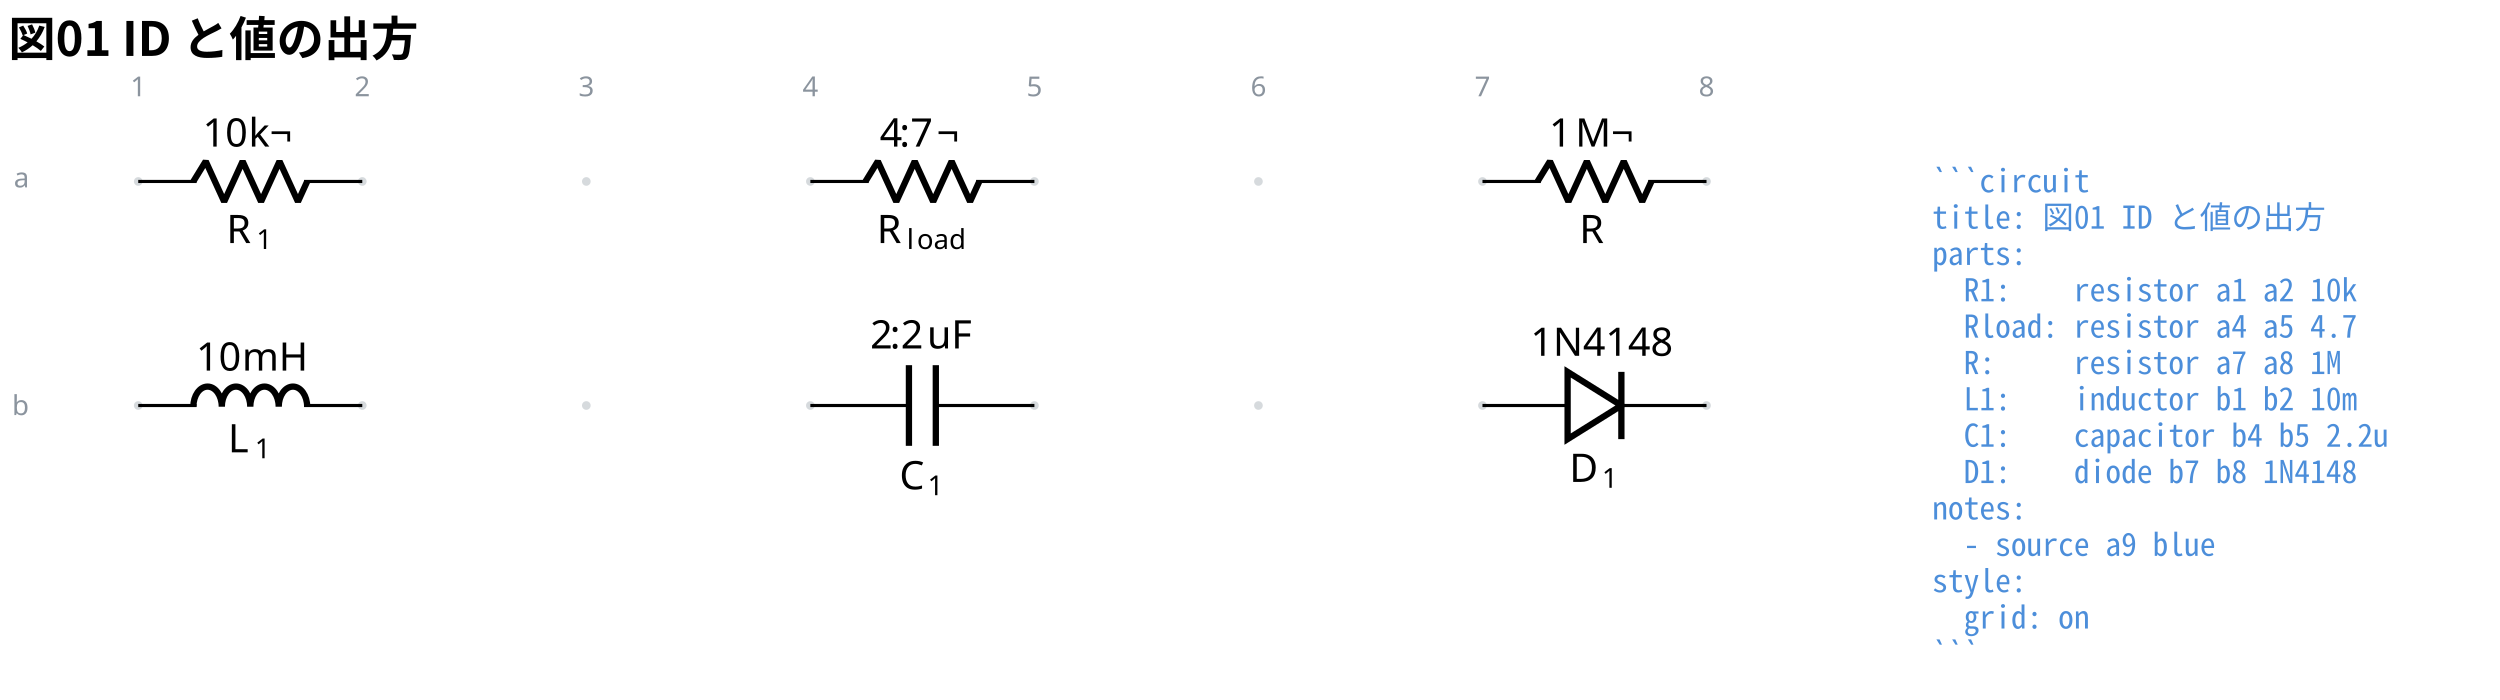
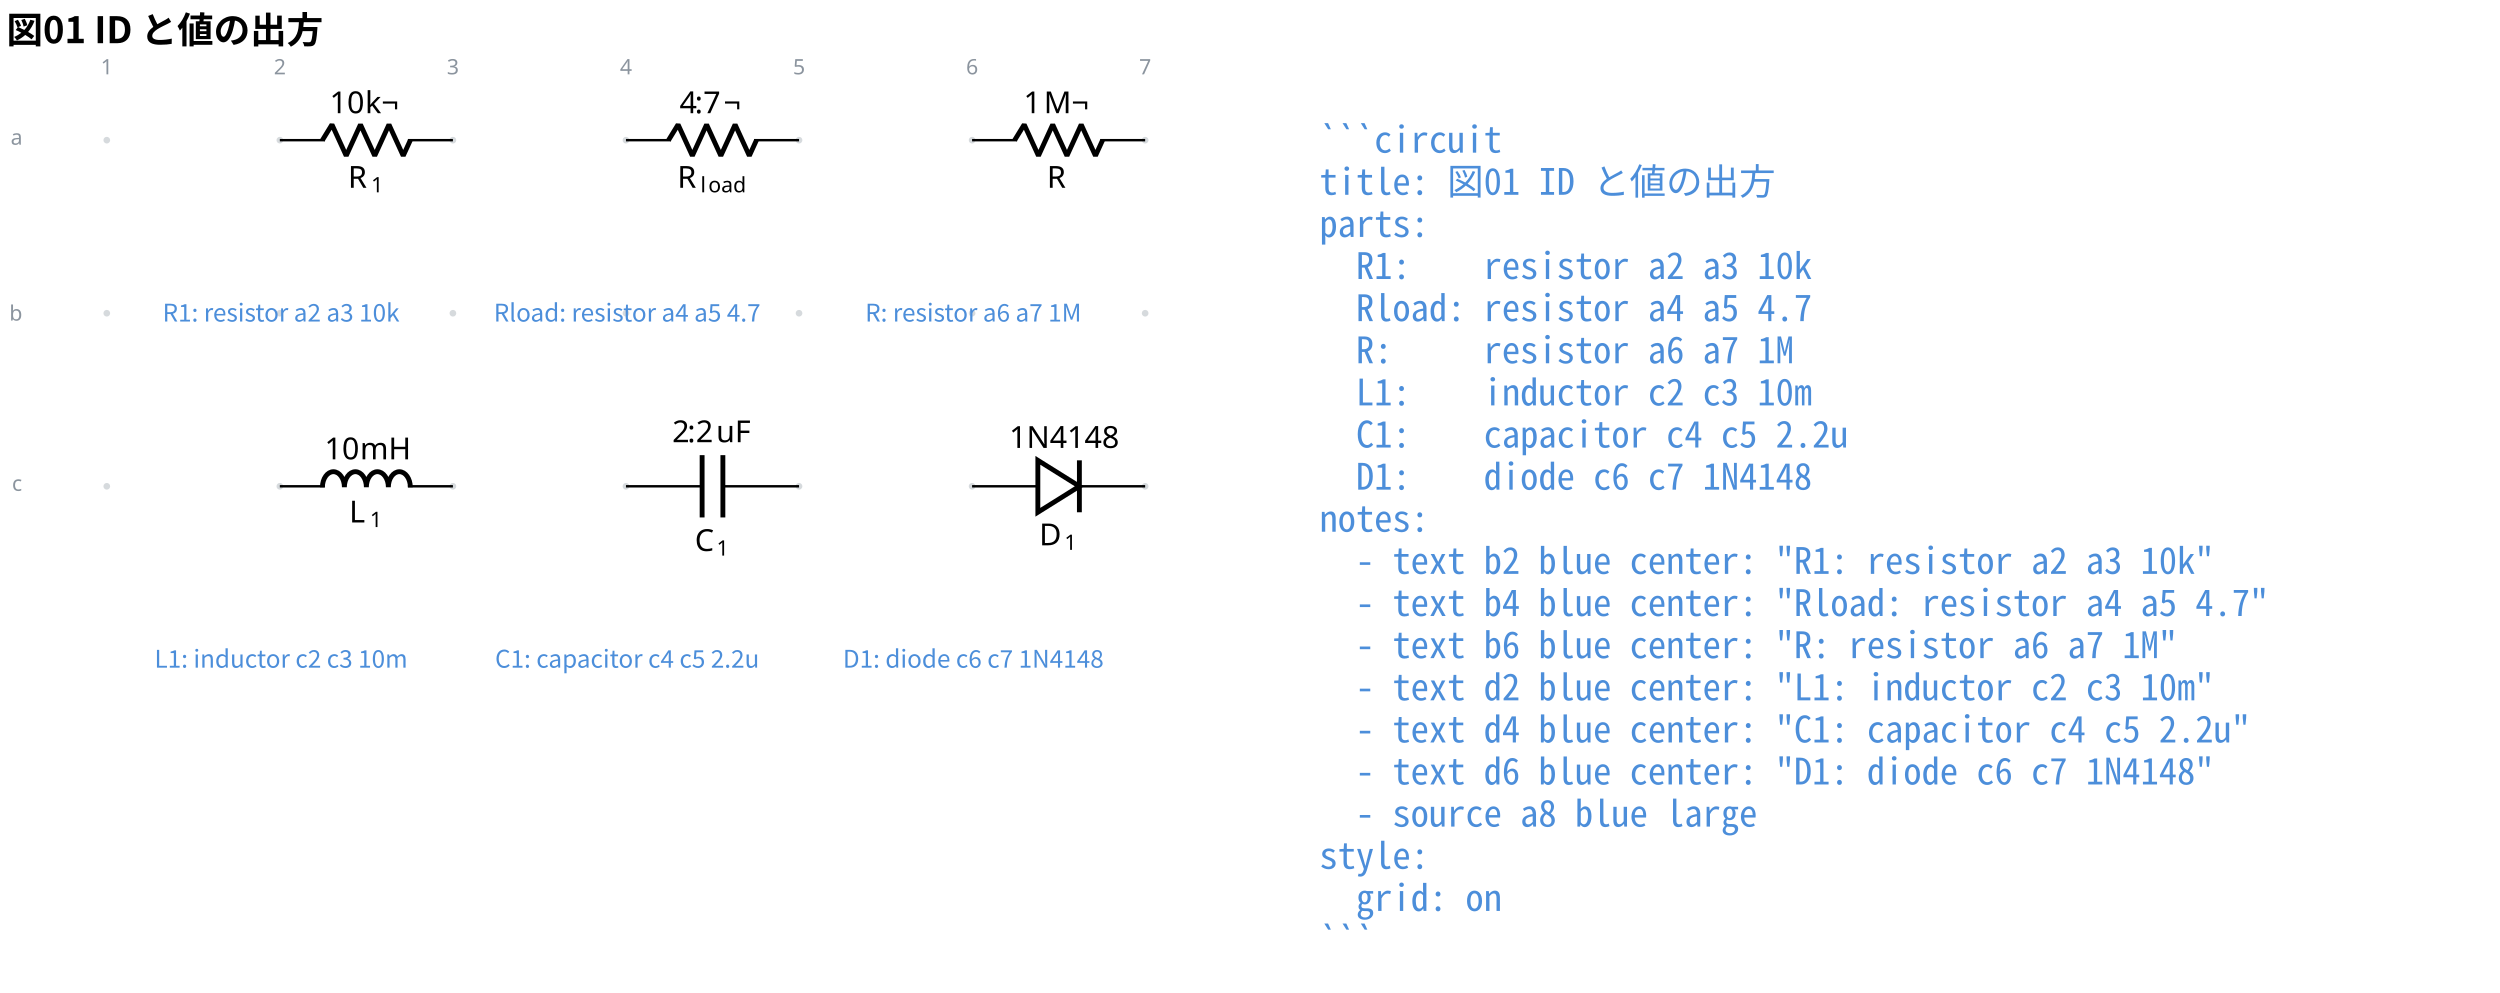
- <svg xmlns="http://www.w3.org/2000/svg" data-circuit-fence="0.1.0" fill="currentColor" width="846.661" height="236.856" viewBox="-72 -72 634.996 177.642">
+ <svg xmlns="http://www.w3.org/2000/svg" data-circuit-fence="0.1.0" fill="currentColor" width="1096.059" height="435.191" viewBox="-72 -72 822.044 326.393">
  <g stroke="currentColor" stroke-miterlimit="10" stroke-width=".8">
-     <path fill="#8b949e" fill-opacity=".35" stroke="none" stroke-opacity=".35" d="M-35.787-25.909a1.1 1.1 0 1 0-2.2 0 1.1 1.1 0 0 0 2.2 0M-35.787 30.997a1.1 1.1 0 1 0-2.2 0 1.1 1.1 0 0 0 2.2 0M21.118-25.909a1.1 1.1 0 1 0-2.2 0 1.1 1.1 0 0 0 2.2 0M21.118 30.997a1.1 1.1 0 1 0-2.2 0 1.1 1.1 0 0 0 2.2 0M78.024-25.909a1.1 1.1 0 1 0-2.2 0 1.1 1.1 0 0 0 2.2 0M78.024 30.997a1.1 1.1 0 1 0-2.2 0 1.1 1.1 0 0 0 2.2 0M134.93-25.909a1.1 1.1 0 1 0-2.2 0 1.1 1.1 0 0 0 2.2 0M134.93 30.997a1.1 1.1 0 1 0-2.2 0 1.1 1.1 0 0 0 2.2 0M191.835-25.909a1.1 1.1 0 1 0-2.2 0 1.1 1.1 0 0 0 2.2 0M191.835 30.997a1.1 1.1 0 1 0-2.2 0 1.1 1.1 0 0 0 2.2 0M248.74-25.909a1.1 1.1 0 1 0-2.2 0 1.1 1.1 0 0 0 2.2 0M248.74 30.997a1.1 1.1 0 1 0-2.2 0 1.1 1.1 0 0 0 2.2 0M305.646-25.909a1.1 1.1 0 1 0-2.2 0 1.1 1.1 0 0 0 2.2 0M305.646 30.997a1.1 1.1 0 1 0-2.2 0 1.1 1.1 0 0 0 2.2 0M362.551-25.909a1.1 1.1 0 1 0-2.2 0 1.1 1.1 0 0 0 2.2 0M362.551 30.997a1.1 1.1 0 1 0-2.2 0 1.1 1.1 0 0 0 2.2 0m-1.1 0" />
+     <path fill="#8b949e" fill-opacity=".35" stroke="none" stroke-opacity=".35" d="M-35.787-25.909a1.1 1.1 0 1 0-2.2 0 1.1 1.1 0 0 0 2.2 0M-35.787 30.997a1.1 1.1 0 1 0-2.2 0 1.1 1.1 0 0 0 2.2 0M-35.787 87.902a1.1 1.1 0 1 0-2.2 0 1.1 1.1 0 0 0 2.2 0M21.118-25.909a1.1 1.1 0 1 0-2.2 0 1.1 1.1 0 0 0 2.2 0M21.118 30.997a1.1 1.1 0 1 0-2.2 0 1.1 1.1 0 0 0 2.2 0M21.118 87.902a1.1 1.1 0 1 0-2.2 0 1.1 1.1 0 0 0 2.2 0M78.024-25.909a1.1 1.1 0 1 0-2.2 0 1.1 1.1 0 0 0 2.2 0M78.024 30.997a1.1 1.1 0 1 0-2.2 0 1.1 1.1 0 0 0 2.2 0M78.024 87.902a1.1 1.1 0 1 0-2.2 0 1.1 1.1 0 0 0 2.2 0M134.93-25.909a1.1 1.1 0 1 0-2.2 0 1.1 1.1 0 0 0 2.2 0M134.93 30.997a1.1 1.1 0 1 0-2.2 0 1.1 1.1 0 0 0 2.2 0M134.93 87.902a1.1 1.1 0 1 0-2.2 0 1.1 1.1 0 0 0 2.2 0M191.835-25.909a1.1 1.1 0 1 0-2.2 0 1.1 1.1 0 0 0 2.2 0M191.835 30.997a1.1 1.1 0 1 0-2.2 0 1.1 1.1 0 0 0 2.2 0M191.835 87.902a1.1 1.1 0 1 0-2.2 0 1.1 1.1 0 0 0 2.2 0M248.74-25.909a1.1 1.1 0 1 0-2.2 0 1.1 1.1 0 0 0 2.2 0M248.74 30.997a1.1 1.1 0 1 0-2.2 0 1.1 1.1 0 0 0 2.2 0M248.74 87.902a1.1 1.1 0 1 0-2.2 0 1.1 1.1 0 0 0 2.2 0M305.646-25.909a1.1 1.1 0 1 0-2.2 0 1.1 1.1 0 0 0 2.2 0M305.646 30.997a1.1 1.1 0 1 0-2.2 0 1.1 1.1 0 0 0 2.2 0M305.646 87.902a1.1 1.1 0 1 0-2.2 0 1.1 1.1 0 0 0 2.2 0m-1.1 0" />
    <g fill="#8b949e" stroke="#8b949e">
      <text x="-36.887" y="-25.909" fill="#8b949e" stroke="none" font-family="cmr7" font-size="7" transform="translate(-1.993 -21.645)">1</text>
    </g>
    <g fill="#8b949e" stroke="#8b949e">
      <text x="-36.887" y="-25.909" fill="#8b949e" stroke="none" font-family="cmr7" font-size="7" transform="translate(54.912 -21.645)">2</text>
    </g>
    <g fill="#8b949e" stroke="#8b949e">
      <text x="-36.887" y="-25.909" fill="#8b949e" stroke="none" font-family="cmr7" font-size="7" transform="translate(111.818 -21.645)">3</text>
    </g>
    <g fill="#8b949e" stroke="#8b949e">
      <text x="-36.887" y="-25.909" fill="#8b949e" stroke="none" font-family="cmr7" font-size="7" transform="translate(168.723 -21.645)">4</text>
    </g>
    <g fill="#8b949e" stroke="#8b949e">
      <text x="-36.887" y="-25.909" fill="#8b949e" stroke="none" font-family="cmr7" font-size="7" transform="translate(225.629 -21.645)">5</text>
    </g>
    <g fill="#8b949e" stroke="#8b949e">
      <text x="-36.887" y="-25.909" fill="#8b949e" stroke="none" font-family="cmr7" font-size="7" transform="translate(282.534 -21.645)">6</text>
    </g>
    <g fill="#8b949e" stroke="#8b949e">
      <text x="-36.887" y="-25.909" fill="#8b949e" stroke="none" font-family="cmr7" font-size="7" transform="translate(339.44 -21.645)">7</text>
    </g>
    <g fill="#8b949e" stroke="#8b949e">
-       <text x="-36.887" y="-25.909" fill="#8b949e" stroke="none" font-family="cmr7" font-size="7" transform="translate(396.345 -21.645)">8</text>
-     </g>
-     <g fill="#8b949e" stroke="#8b949e">
      <text x="-36.887" y="-25.909" fill="#8b949e" stroke="none" font-family="cmr7" font-size="7" transform="translate(-31.62 1.507)">a</text>
    </g>
    <g fill="#8b949e" stroke="#8b949e">
      <text x="-36.887" y="-25.909" fill="#8b949e" stroke="none" font-family="cmr7" font-size="7" transform="translate(-32.05 59.336)">b</text>
    </g>
-     <path fill="none" d="M-36.887-25.909h.4m-.4 0h14.795m27.315 0h14.795m-.4 0h.4" />
+     <g fill="#8b949e" stroke="#8b949e">
+       <text x="-36.887" y="-25.909" fill="#8b949e" stroke="none" font-family="cmr7" font-size="7" transform="translate(-31.189 115.318)">c</text>
+     </g>
+     <path fill="none" d="M20.018-25.909h.4m-.4 0h14.796m27.314 0h14.796m-.4 0h.4" />
    <g stroke-linejoin="bevel" stroke-width="1.6">
-       <path fill="none" d="m-22.892-25.909 3.143-5.121 4.686 10.243 4.686-10.243 4.685 10.243 4.686-10.243L3.68-20.787l2.343-5.122" />
+       <path fill="none" d="m34.014-25.909 3.143-5.121 4.685 10.243 4.686-10.243 4.686 10.243L55.9-31.03l4.685 10.243 2.343-5.122" />
    </g>
    <g stroke="none">
-       <text x="-36.887" y="-25.909" font-family="cmmi10" font-size="10" transform="translate(22.413 15.648)">R</text>
-       <text x="-29.294" y="-24.409" font-family="cmr7" font-size="7" transform="translate(22.413 15.648)">1</text>
+       <text x="-36.887" y="-25.909" font-family="cmmi10" font-size="10" transform="translate(79.319 15.648)">R</text>
+       <text x="-29.294" y="-24.409" font-family="cmr7" font-size="7" transform="translate(79.319 15.648)">1</text>
    </g>
    <g stroke="none" font-family="cmr10" font-size="10">
-       <text x="-36.887" y="-25.909" transform="translate(16.37 -8.863)">10</text>
-       <text x="-25.221" y="-25.909" transform="translate(16.37 -8.863)">k¬</text>
+       <text x="-36.887" y="-25.909" transform="translate(73.275 -8.863)">10</text>
+       <text x="-25.221" y="-25.909" transform="translate(73.275 -8.863)">k¬</text>
    </g>
    <path fill="none" d="M133.83-25.909h.4m-.401 0h14.796m27.314 0h14.796m-.4 0h.4" />
    <g stroke-linejoin="bevel" stroke-width="1.6">
      <path fill="none" d="m147.825-25.909 3.143-5.121 4.685 10.243 4.686-10.243 4.686 10.243 4.686-10.243 4.685 10.243 2.343-5.122" />
    </g>
    <g stroke="none">
      <text x="-36.887" y="-25.909" font-family="cmmi10" font-size="10" transform="translate(187.614 15.648)">R</text>
      <text x="-29.294" y="-24.409" font-family="cmmi7" font-size="7" transform="translate(187.614 15.648)">l</text>
      <text x="-26.725" y="-24.409" font-family="cmmi7" font-size="7" transform="translate(187.614 15.648)">oad</text>
    </g>
    <g stroke="none" font-size="10">
      <text x="-36.887" y="-25.909" font-family="cmr10" transform="translate(188.336 -8.863)">4</text>
      <text x="-31.887" y="-25.909" font-family="cmmi10" transform="translate(188.336 -8.863)">:</text>
      <text x="-29.109" y="-25.909" font-family="cmr10" transform="translate(188.336 -8.863)">7</text>
      <text x="-22.443" y="-25.909" font-family="cmr10" transform="translate(188.336 -8.863)">¬</text>
    </g>
-     <path fill="none" d="M304.546-25.909h.4m-.4 0h14.795m27.315 0h14.795m-.4 0h.4" />
+     <path fill="none" d="M247.64-25.909h.4m-.4 0h14.796m27.314 0h14.796m-.4 0h.4" />
    <g stroke-linejoin="bevel" stroke-width="1.6">
-       <path fill="none" d="m318.541-25.909 3.143-5.121 4.686 10.243 4.686-10.243 4.685 10.243 4.686-10.243 4.686 10.243 2.343-5.122" />
+       <path fill="none" d="m261.636-25.909 3.143-5.121 4.685 10.243 4.686-10.243 4.686 10.243 4.686-10.243 4.685 10.243 2.343-5.122" />
    </g>
-     <text x="-36.887" y="-25.909" stroke="none" font-family="cmmi10" font-size="10" transform="translate(366.05 15.648)">R</text>
+     <text x="-36.887" y="-25.909" stroke="none" font-family="cmmi10" font-size="10" transform="translate(309.145 15.648)">R</text>
    <g stroke="none" font-family="cmr10" font-size="10">
-       <text x="-36.887" y="-25.909" transform="translate(358.358 -8.863)">1</text>
-       <text x="-30.221" y="-25.909" transform="translate(358.358 -8.863)">M¬</text>
+       <text x="-36.887" y="-25.909" transform="translate(301.452 -8.863)">1</text>
+       <text x="-30.221" y="-25.909" transform="translate(301.452 -8.863)">M¬</text>
    </g>
-     <path fill="none" d="M-36.887 30.997h.4m-.4 0h14.795m27.315 0h14.795m-.4 0h.4" />
+     <path fill="none" d="M20.018 87.902h.4m-.4 0h14.796m27.314 0h14.796m-.4 0h.4" />
    <g stroke-linejoin="bevel" stroke-width="1.6">
-       <path fill="none" d="M-22.892 31.317c0-2.829 1.618-5.122 3.615-5.122 1.996 0 3.614 2.293 3.614 5.122 0-2.829 1.618-5.122 3.614-5.122s3.615 2.293 3.615 5.122c0-2.829 1.618-5.122 3.614-5.122s3.614 2.293 3.614 5.122c0-2.829 1.618-5.122 3.615-5.122 1.996 0 3.614 2.293 3.614 5.122" />
+       <path fill="none" d="M34.014 88.222c0-2.828 1.618-5.121 3.614-5.121s3.614 2.293 3.614 5.121c0-2.828 1.619-5.121 3.615-5.121s3.614 2.293 3.614 5.121c0-2.828 1.618-5.121 3.614-5.121 1.997 0 3.615 2.293 3.615 5.121 0-2.828 1.618-5.121 3.614-5.121s3.614 2.293 3.614 5.121" />
    </g>
    <g stroke="none">
-       <text x="-36.887" y="-25.909" font-family="cmmi10" font-size="10" transform="translate(22.807 68.798)">L</text>
-       <text x="-30.082" y="-24.409" font-family="cmr7" font-size="7" transform="translate(22.807 68.798)">1</text>
+       <text x="-36.887" y="-25.909" font-family="cmmi10" font-size="10" transform="translate(79.712 125.704)">L</text>
+       <text x="-30.082" y="-24.409" font-family="cmr7" font-size="7" transform="translate(79.712 125.704)">1</text>
    </g>
    <g stroke="none" font-family="cmr10" font-size="10">
-       <text x="-36.887" y="-25.909" transform="translate(14.703 48.043)">10</text>
-       <text x="-25.221" y="-25.909" transform="translate(14.703 48.043)">mH</text>
+       <text x="-36.887" y="-25.909" transform="translate(71.608 104.948)">10</text>
+       <text x="-25.221" y="-25.909" transform="translate(71.608 104.948)">mH</text>
    </g>
-     <path fill="none" d="M133.83 30.997h.4m-.401 0h25.039m6.828 0h25.039m-.4 0h.4" />
+     <path fill="none" d="M133.83 87.902h.4m-.401 0h25.039m6.828 0h25.039m-.4 0h.4" />
    <g stroke-width="1.6">
-       <path fill="none" d="M158.868 20.754V41.24m6.828-20.486V41.24" />
+       <path fill="none" d="M158.868 77.66v20.485m6.828-20.486v20.486" />
    </g>
    <g stroke="none">
-       <text x="-36.887" y="-25.909" font-family="cmmi10" font-size="10" transform="translate(193.353 78.187)">C</text>
-       <text x="-29.74" y="-24.409" font-family="cmr7" font-size="7" transform="translate(193.353 78.187)">1</text>
+       <text x="-36.887" y="-25.909" font-family="cmmi10" font-size="10" transform="translate(193.353 135.093)">C</text>
+       <text x="-29.74" y="-24.409" font-family="cmr7" font-size="7" transform="translate(193.353 135.093)">1</text>
    </g>
    <g stroke="none" font-size="10">
-       <text x="-36.887" y="-25.909" font-family="cmr10" transform="translate(185.905 42.409)">2</text>
-       <text x="-31.887" y="-25.909" font-family="cmmi10" transform="translate(185.905 42.409)">:</text>
-       <text x="-29.109" y="-25.909" font-family="cmr10" transform="translate(185.905 42.409)">2</text>
-       <text x="-22.443" y="-25.909" font-family="cmr10" transform="translate(185.905 42.409)">uF</text>
+       <text x="-36.887" y="-25.909" font-family="cmr10" transform="translate(185.905 99.314)">2</text>
+       <text x="-31.887" y="-25.909" font-family="cmmi10" transform="translate(185.905 99.314)">:</text>
+       <text x="-29.109" y="-25.909" font-family="cmr10" transform="translate(185.905 99.314)">2</text>
+       <text x="-22.443" y="-25.909" font-family="cmr10" transform="translate(185.905 99.314)">uF</text>
    </g>
-     <path fill="none" d="M304.546 30.997h.4m-.4 0h21.624m13.657 0h21.624m-.4 0h.4" />
+     <path fill="none" d="M247.64 87.902h.4m-.4 0h21.624m13.658 0h21.624m-.4 0h.4" />
    <g stroke-width="1.6">
-       <path fill="none" d="M339.827 30.997 326.17 22.46v17.072ZM339.827 39.533V22.46" />
+       <path fill="none" d="m282.922 87.902-13.658-8.536v17.072ZM282.922 96.438V79.366" />
    </g>
    <g stroke="none">
-       <text x="-36.887" y="-25.909" font-family="cmmi10" font-size="10" transform="translate(363.503 76.31)">D</text>
-       <text x="-28.608" y="-24.409" font-family="cmr7" font-size="7" transform="translate(363.503 76.31)">1</text>
+       <text x="-36.887" y="-25.909" font-family="cmmi10" font-size="10" transform="translate(306.598 133.215)">D</text>
+       <text x="-28.608" y="-24.409" font-family="cmr7" font-size="7" transform="translate(306.598 133.215)">1</text>
    </g>
-     <text x="-36.887" y="-25.909" stroke="none" font-family="cmr10" font-size="10" transform="translate(353.636 44.287)">1N4148</text>
+     <text x="-36.887" y="-25.909" stroke="none" font-family="cmr10" font-size="10" transform="translate(296.73 101.192)">1N4148</text>
    <g>
-       <text x="-36.887" y="-25.909" fill="#4c8eda" stroke="none" font-family="'Noto Sans Mono CJK JP',ui-monospace,'SFMono-Regular',Consolas,'Liberation Mono',monospace" font-size="8" transform="translate(455.644 2.733)" xml:space="preserve">```circuit</text>
+       <text x="-36.887" y="-25.909" fill="#4c8eda" stroke="none" font-family="'Noto Sans CJK JP','Noto Sans JP','Hiragino Sans','Yu Gothic',sans-serif" font-size="8" transform="translate(57.305 59.639)" text-anchor="middle">R1: resistor a2 a3 10k</text>
    </g>
    <g>
-       <text x="-36.887" y="-25.909" fill="#4c8eda" stroke="none" font-family="'Noto Sans Mono CJK JP',ui-monospace,'SFMono-Regular',Consolas,'Liberation Mono',monospace" font-size="8" transform="translate(455.644 11.98)" xml:space="preserve">title: 図01 ID と値の出方</text>
+       <text x="-36.887" y="-25.909" fill="#4c8eda" stroke="none" font-family="'Noto Sans CJK JP','Noto Sans JP','Hiragino Sans','Yu Gothic',sans-serif" font-size="8" transform="translate(171.116 59.639)" text-anchor="middle">Rload: resistor a4 a5 4.7</text>
    </g>
    <g>
-       <text x="-36.887" y="-25.909" fill="#4c8eda" stroke="none" font-family="'Noto Sans Mono CJK JP',ui-monospace,'SFMono-Regular',Consolas,'Liberation Mono',monospace" font-size="8" transform="translate(455.644 21.2)" xml:space="preserve">parts:</text>
+       <text x="-36.887" y="-25.909" fill="#4c8eda" stroke="none" font-family="'Noto Sans CJK JP','Noto Sans JP','Hiragino Sans','Yu Gothic',sans-serif" font-size="8" transform="translate(284.927 59.639)" text-anchor="middle">R: resistor a6 a7 1M</text>
    </g>
    <g>
-       <text x="-36.887" y="-25.909" fill="#4c8eda" stroke="none" font-family="'Noto Sans Mono CJK JP',ui-monospace,'SFMono-Regular',Consolas,'Liberation Mono',monospace" font-size="8" transform="translate(455.644 30.446)" xml:space="preserve">  R1:    resistor a1 a2 10k</text>
+       <text x="-36.887" y="-25.909" fill="#4c8eda" stroke="none" font-family="'Noto Sans CJK JP','Noto Sans JP','Hiragino Sans','Yu Gothic',sans-serif" font-size="8" transform="translate(57.305 173.45)" text-anchor="middle">L1: inductor c2 c3 10m</text>
    </g>
    <g>
-       <text x="-36.887" y="-25.909" fill="#4c8eda" stroke="none" font-family="'Noto Sans Mono CJK JP',ui-monospace,'SFMono-Regular',Consolas,'Liberation Mono',monospace" font-size="8" transform="translate(455.644 39.665)" xml:space="preserve">  Rload: resistor a4 a5 4.7</text>
+       <text x="-36.887" y="-25.909" fill="#4c8eda" stroke="none" font-family="'Noto Sans CJK JP','Noto Sans JP','Hiragino Sans','Yu Gothic',sans-serif" font-size="8" transform="translate(171.116 173.45)" text-anchor="middle">C1: capacitor c4 c5 2.2u</text>
    </g>
    <g>
-       <text x="-36.887" y="-25.909" fill="#4c8eda" stroke="none" font-family="'Noto Sans Mono CJK JP',ui-monospace,'SFMono-Regular',Consolas,'Liberation Mono',monospace" font-size="8" transform="translate(455.644 48.912)" xml:space="preserve">  R:     resistor a7 a8 1M</text>
+       <text x="-36.887" y="-25.909" fill="#4c8eda" stroke="none" font-family="'Noto Sans CJK JP','Noto Sans JP','Hiragino Sans','Yu Gothic',sans-serif" font-size="8" transform="translate(284.927 173.45)" text-anchor="middle">D1: diode c6 c7 1N4148</text>
    </g>
    <g>
-       <text x="-36.887" y="-25.909" fill="#4c8eda" stroke="none" font-family="'Noto Sans Mono CJK JP',ui-monospace,'SFMono-Regular',Consolas,'Liberation Mono',monospace" font-size="8" transform="translate(455.644 58.131)" xml:space="preserve">  L1:    inductor b1 b2 10m</text>
+       <text x="-36.887" y="-25.909" fill="#4c8eda" stroke="none" font-family="'Noto Sans Mono CJK JP',ui-monospace,'SFMono-Regular',Consolas,'Liberation Mono',monospace" font-size="12" transform="translate(398.738 4.1)" xml:space="preserve">```circuit</text>
    </g>
    <g>
-       <text x="-36.887" y="-25.909" fill="#4c8eda" stroke="none" font-family="'Noto Sans Mono CJK JP',ui-monospace,'SFMono-Regular',Consolas,'Liberation Mono',monospace" font-size="8" transform="translate(455.644 67.378)" xml:space="preserve">  C1:    capacitor b4 b5 2.2u</text>
+       <text x="-36.887" y="-25.909" fill="#4c8eda" stroke="none" font-family="'Noto Sans Mono CJK JP',ui-monospace,'SFMono-Regular',Consolas,'Liberation Mono',monospace" font-size="12" transform="translate(398.738 17.956)" xml:space="preserve">title: 図01 ID と値の出方</text>
    </g>
    <g>
-       <text x="-36.887" y="-25.909" fill="#4c8eda" stroke="none" font-family="'Noto Sans Mono CJK JP',ui-monospace,'SFMono-Regular',Consolas,'Liberation Mono',monospace" font-size="8" transform="translate(455.644 76.596)" xml:space="preserve">  D1:    diode b7 b8 1N4148</text>
+       <text x="-36.887" y="-25.909" fill="#4c8eda" stroke="none" font-family="'Noto Sans Mono CJK JP',ui-monospace,'SFMono-Regular',Consolas,'Liberation Mono',monospace" font-size="12" transform="translate(398.738 31.813)" xml:space="preserve">parts:</text>
    </g>
    <g>
-       <text x="-36.887" y="-25.909" fill="#4c8eda" stroke="none" font-family="'Noto Sans Mono CJK JP',ui-monospace,'SFMono-Regular',Consolas,'Liberation Mono',monospace" font-size="8" transform="translate(455.644 85.844)" xml:space="preserve">notes:</text>
+       <text x="-36.887" y="-25.909" fill="#4c8eda" stroke="none" font-family="'Noto Sans Mono CJK JP',ui-monospace,'SFMono-Regular',Consolas,'Liberation Mono',monospace" font-size="12" transform="translate(398.738 45.641)" xml:space="preserve">  R1:    resistor a2 a3 10k</text>
    </g>
    <g>
-       <text x="-36.887" y="-25.909" fill="#4c8eda" stroke="none" font-family="'Noto Sans Mono CJK JP',ui-monospace,'SFMono-Regular',Consolas,'Liberation Mono',monospace" font-size="8" transform="translate(455.644 95.091)" xml:space="preserve">  - source a9 blue</text>
+       <text x="-36.887" y="-25.909" fill="#4c8eda" stroke="none" font-family="'Noto Sans Mono CJK JP',ui-monospace,'SFMono-Regular',Consolas,'Liberation Mono',monospace" font-size="12" transform="translate(398.738 59.498)" xml:space="preserve">  Rload: resistor a4 a5 4.7</text>
    </g>
    <g>
-       <text x="-36.887" y="-25.909" fill="#4c8eda" stroke="none" font-family="'Noto Sans Mono CJK JP',ui-monospace,'SFMono-Regular',Consolas,'Liberation Mono',monospace" font-size="8" transform="translate(455.644 104.31)" xml:space="preserve">style:</text>
+       <text x="-36.887" y="-25.909" fill="#4c8eda" stroke="none" font-family="'Noto Sans Mono CJK JP',ui-monospace,'SFMono-Regular',Consolas,'Liberation Mono',monospace" font-size="12" transform="translate(398.738 73.354)" xml:space="preserve">  R:     resistor a6 a7 1M</text>
    </g>
    <g>
-       <text x="-36.887" y="-25.909" fill="#4c8eda" stroke="none" font-family="'Noto Sans Mono CJK JP',ui-monospace,'SFMono-Regular',Consolas,'Liberation Mono',monospace" font-size="8" transform="translate(455.644 113.557)" xml:space="preserve">  grid: on</text>
+       <text x="-36.887" y="-25.909" fill="#4c8eda" stroke="none" font-family="'Noto Sans Mono CJK JP',ui-monospace,'SFMono-Regular',Consolas,'Liberation Mono',monospace" font-size="12" transform="translate(398.738 87.21)" xml:space="preserve">  L1:    inductor c2 c3 10m</text>
    </g>
    <g>
-       <text x="-36.887" y="-25.909" fill="#4c8eda" stroke="none" font-family="'Noto Sans Mono CJK JP',ui-monospace,'SFMono-Regular',Consolas,'Liberation Mono',monospace" font-size="8" transform="translate(455.644 122.775)" xml:space="preserve">```</text>
+       <text x="-36.887" y="-25.909" fill="#4c8eda" stroke="none" font-family="'Noto Sans Mono CJK JP',ui-monospace,'SFMono-Regular',Consolas,'Liberation Mono',monospace" font-size="12" transform="translate(398.738 101.067)" xml:space="preserve">  C1:    capacitor c4 c5 2.2u</text>
+     </g>
+     <g>
+       <text x="-36.887" y="-25.909" fill="#4c8eda" stroke="none" font-family="'Noto Sans Mono CJK JP',ui-monospace,'SFMono-Regular',Consolas,'Liberation Mono',monospace" font-size="12" transform="translate(398.738 114.924)" xml:space="preserve">  D1:    diode c6 c7 1N4148</text>
+     </g>
+     <g>
+       <text x="-36.887" y="-25.909" fill="#4c8eda" stroke="none" font-family="'Noto Sans Mono CJK JP',ui-monospace,'SFMono-Regular',Consolas,'Liberation Mono',monospace" font-size="12" transform="translate(398.738 128.751)" xml:space="preserve">notes:</text>
+     </g>
+     <g>
+       <text x="-36.887" y="-25.909" fill="#4c8eda" stroke="none" font-family="'Noto Sans Mono CJK JP',ui-monospace,'SFMono-Regular',Consolas,'Liberation Mono',monospace" font-size="12" transform="translate(398.738 142.608)" xml:space="preserve">  - text b2 blue center: "R1: resistor a2 a3 10k"</text>
+     </g>
+     <g>
+       <text x="-36.887" y="-25.909" fill="#4c8eda" stroke="none" font-family="'Noto Sans Mono CJK JP',ui-monospace,'SFMono-Regular',Consolas,'Liberation Mono',monospace" font-size="12" transform="translate(398.738 156.464)" xml:space="preserve">  - text b4 blue center: "Rload: resistor a4 a5 4.7"</text>
+     </g>
+     <g>
+       <text x="-36.887" y="-25.909" fill="#4c8eda" stroke="none" font-family="'Noto Sans Mono CJK JP',ui-monospace,'SFMono-Regular',Consolas,'Liberation Mono',monospace" font-size="12" transform="translate(398.738 170.32)" xml:space="preserve">  - text b6 blue center: "R: resistor a6 a7 1M"</text>
+     </g>
+     <g>
+       <text x="-36.887" y="-25.909" fill="#4c8eda" stroke="none" font-family="'Noto Sans Mono CJK JP',ui-monospace,'SFMono-Regular',Consolas,'Liberation Mono',monospace" font-size="12" transform="translate(398.738 184.177)" xml:space="preserve">  - text d2 blue center: "L1: inductor c2 c3 10m"</text>
+     </g>
+     <g>
+       <text x="-36.887" y="-25.909" fill="#4c8eda" stroke="none" font-family="'Noto Sans Mono CJK JP',ui-monospace,'SFMono-Regular',Consolas,'Liberation Mono',monospace" font-size="12" transform="translate(398.738 198.034)" xml:space="preserve">  - text d4 blue center: "C1: capacitor c4 c5 2.2u"</text>
+     </g>
+     <g>
+       <text x="-36.887" y="-25.909" fill="#4c8eda" stroke="none" font-family="'Noto Sans Mono CJK JP',ui-monospace,'SFMono-Regular',Consolas,'Liberation Mono',monospace" font-size="12" transform="translate(398.738 211.862)" xml:space="preserve">  - text d6 blue center: "D1: diode c6 c7 1N4148"</text>
+     </g>
+     <g>
+       <text x="-36.887" y="-25.909" fill="#4c8eda" stroke="none" font-family="'Noto Sans Mono CJK JP',ui-monospace,'SFMono-Regular',Consolas,'Liberation Mono',monospace" font-size="12" transform="translate(398.738 225.718)" xml:space="preserve">  - source a8 blue large</text>
+     </g>
+     <g>
+       <text x="-36.887" y="-25.909" fill="#4c8eda" stroke="none" font-family="'Noto Sans Mono CJK JP',ui-monospace,'SFMono-Regular',Consolas,'Liberation Mono',monospace" font-size="12" transform="translate(398.738 239.575)" xml:space="preserve">style:</text>
+     </g>
+     <g>
+       <text x="-36.887" y="-25.909" fill="#4c8eda" stroke="none" font-family="'Noto Sans Mono CJK JP',ui-monospace,'SFMono-Regular',Consolas,'Liberation Mono',monospace" font-size="12" transform="translate(398.738 253.431)" xml:space="preserve">  grid: on</text>
+     </g>
+     <g>
+       <text x="-36.887" y="-25.909" fill="#4c8eda" stroke="none" font-family="'Noto Sans Mono CJK JP',ui-monospace,'SFMono-Regular',Consolas,'Liberation Mono',monospace" font-size="12" transform="translate(398.738 267.288)" xml:space="preserve">```</text>
    </g>
    <g>
      <text x="-36.887" y="-25.909" fill="currentColor" stroke="none" font-family="'Noto Sans CJK JP','Noto Sans JP','Hiragino Sans','Yu Gothic',sans-serif" font-size="12" transform="translate(-32.983 -31.889)" font-weight="bold">図01 ID と値の出方</text>
    </g>
  </g>
</svg>
